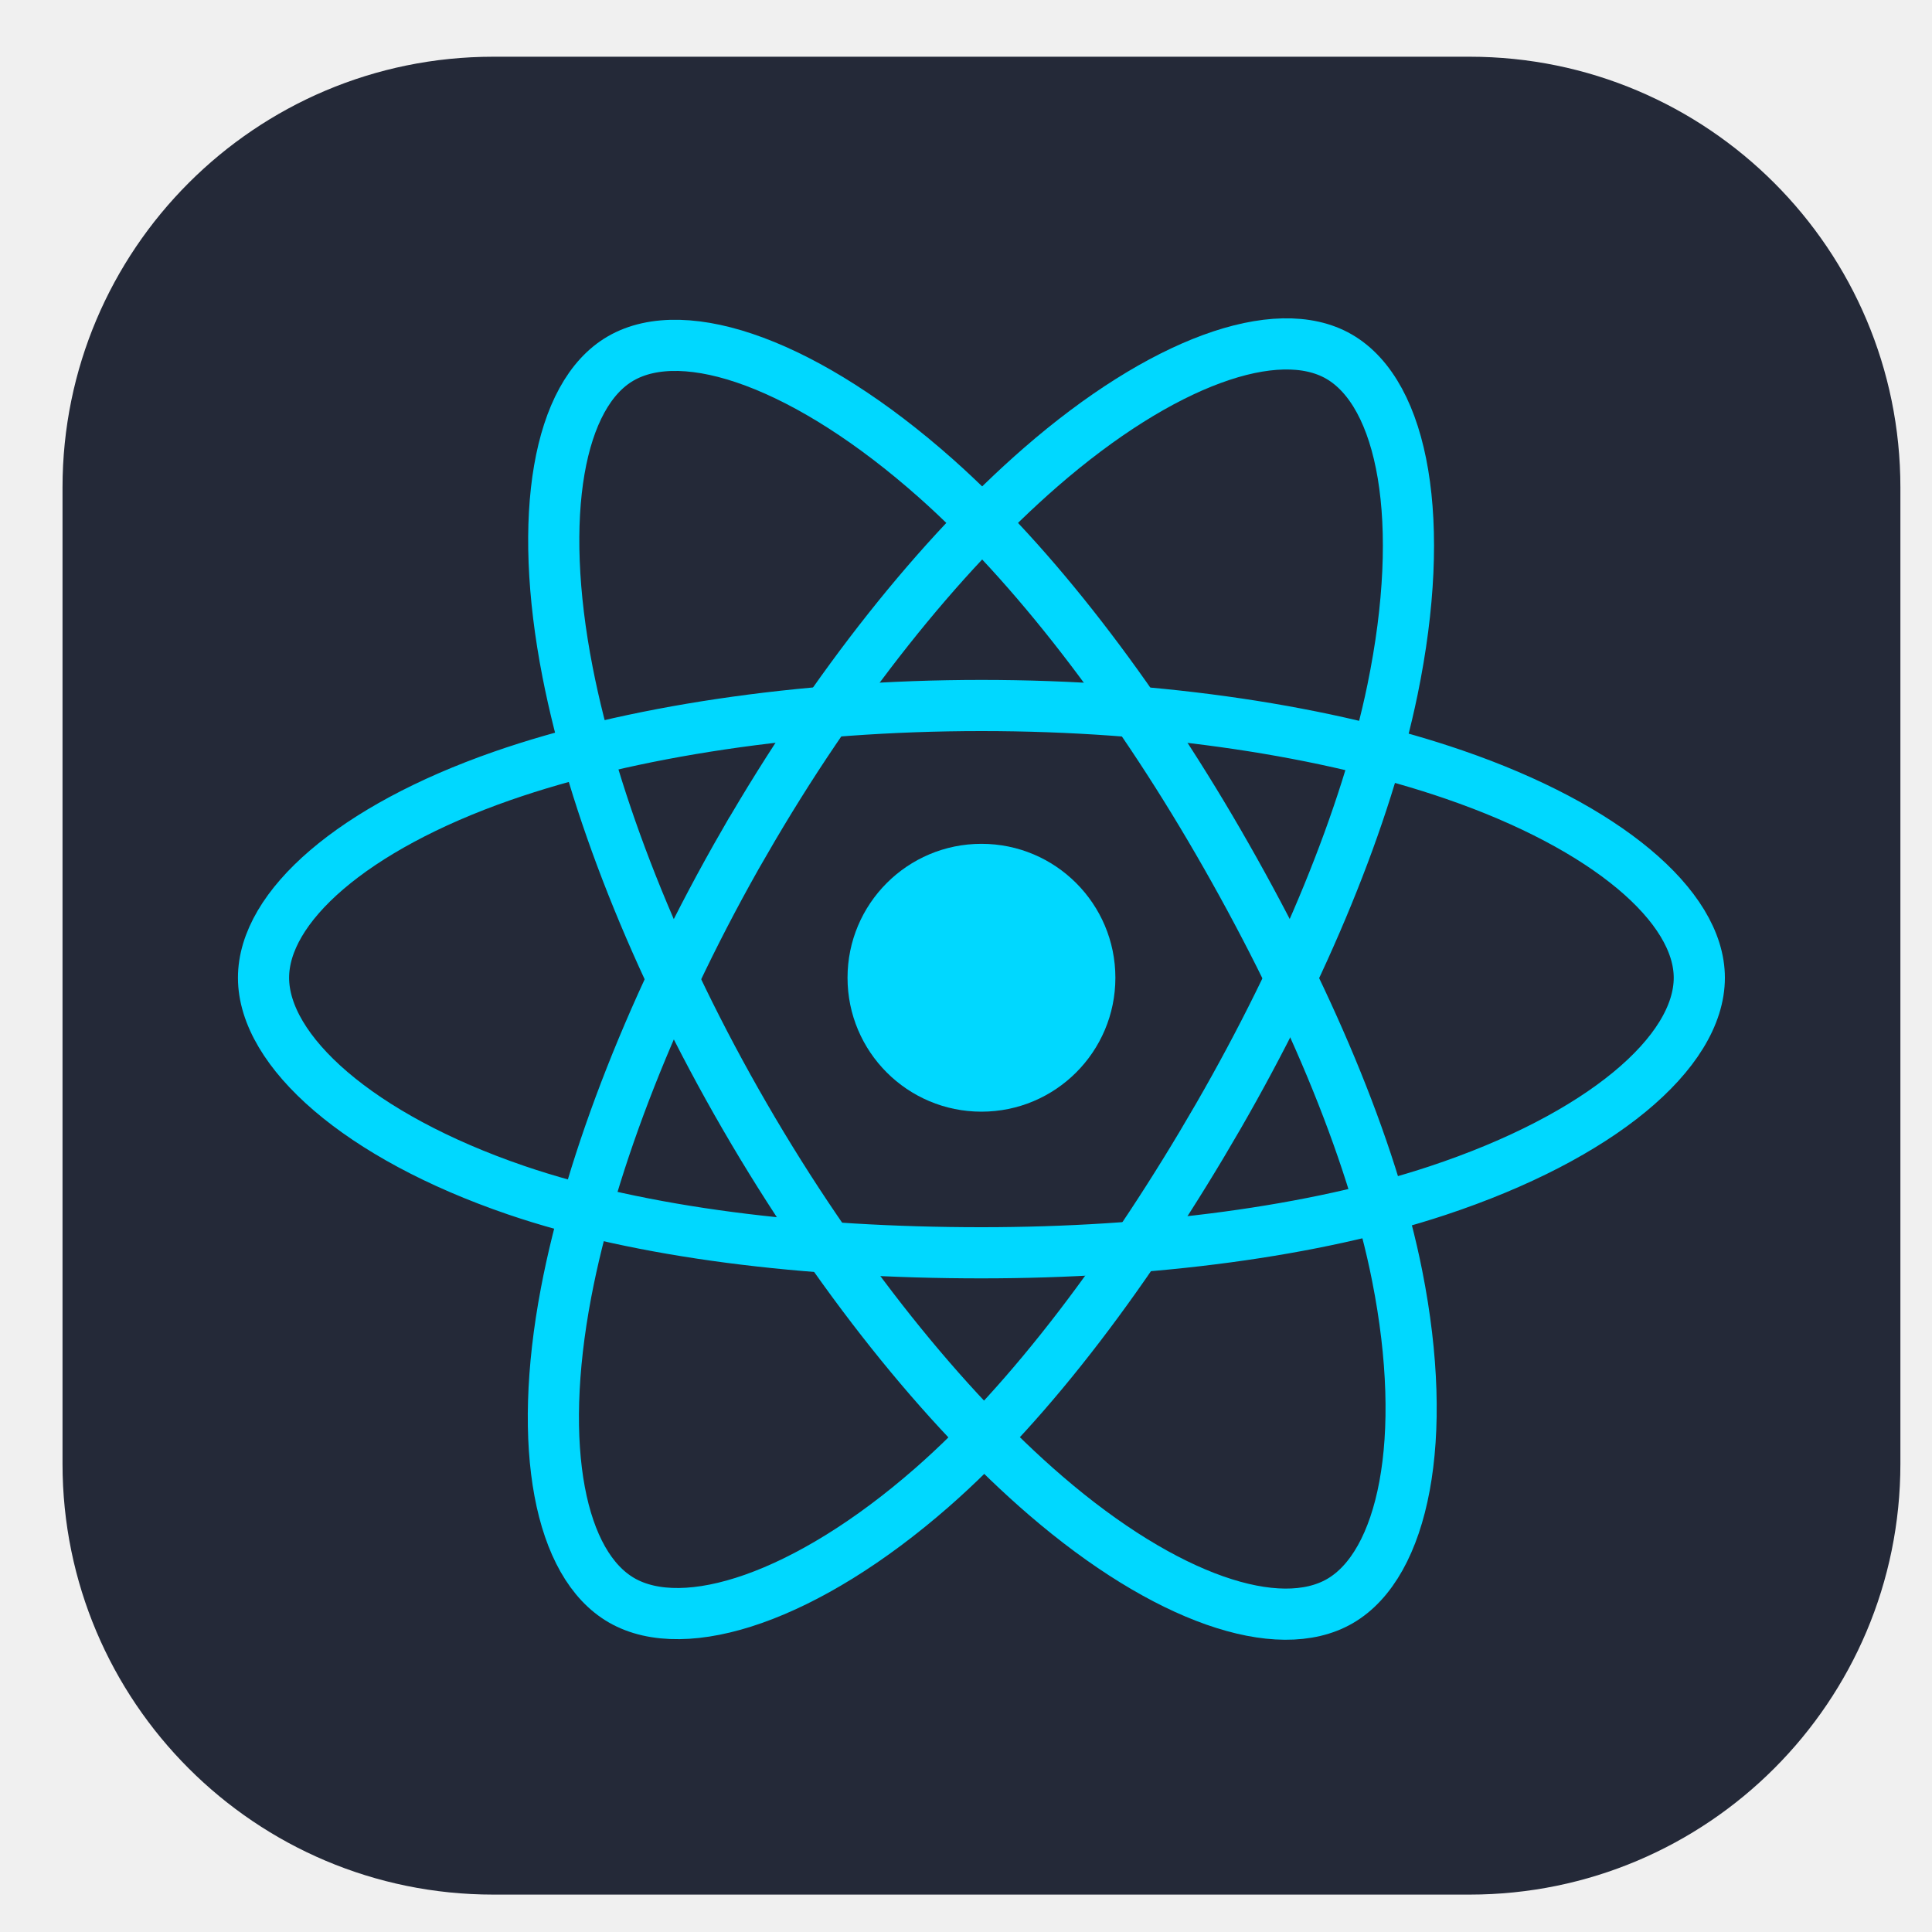
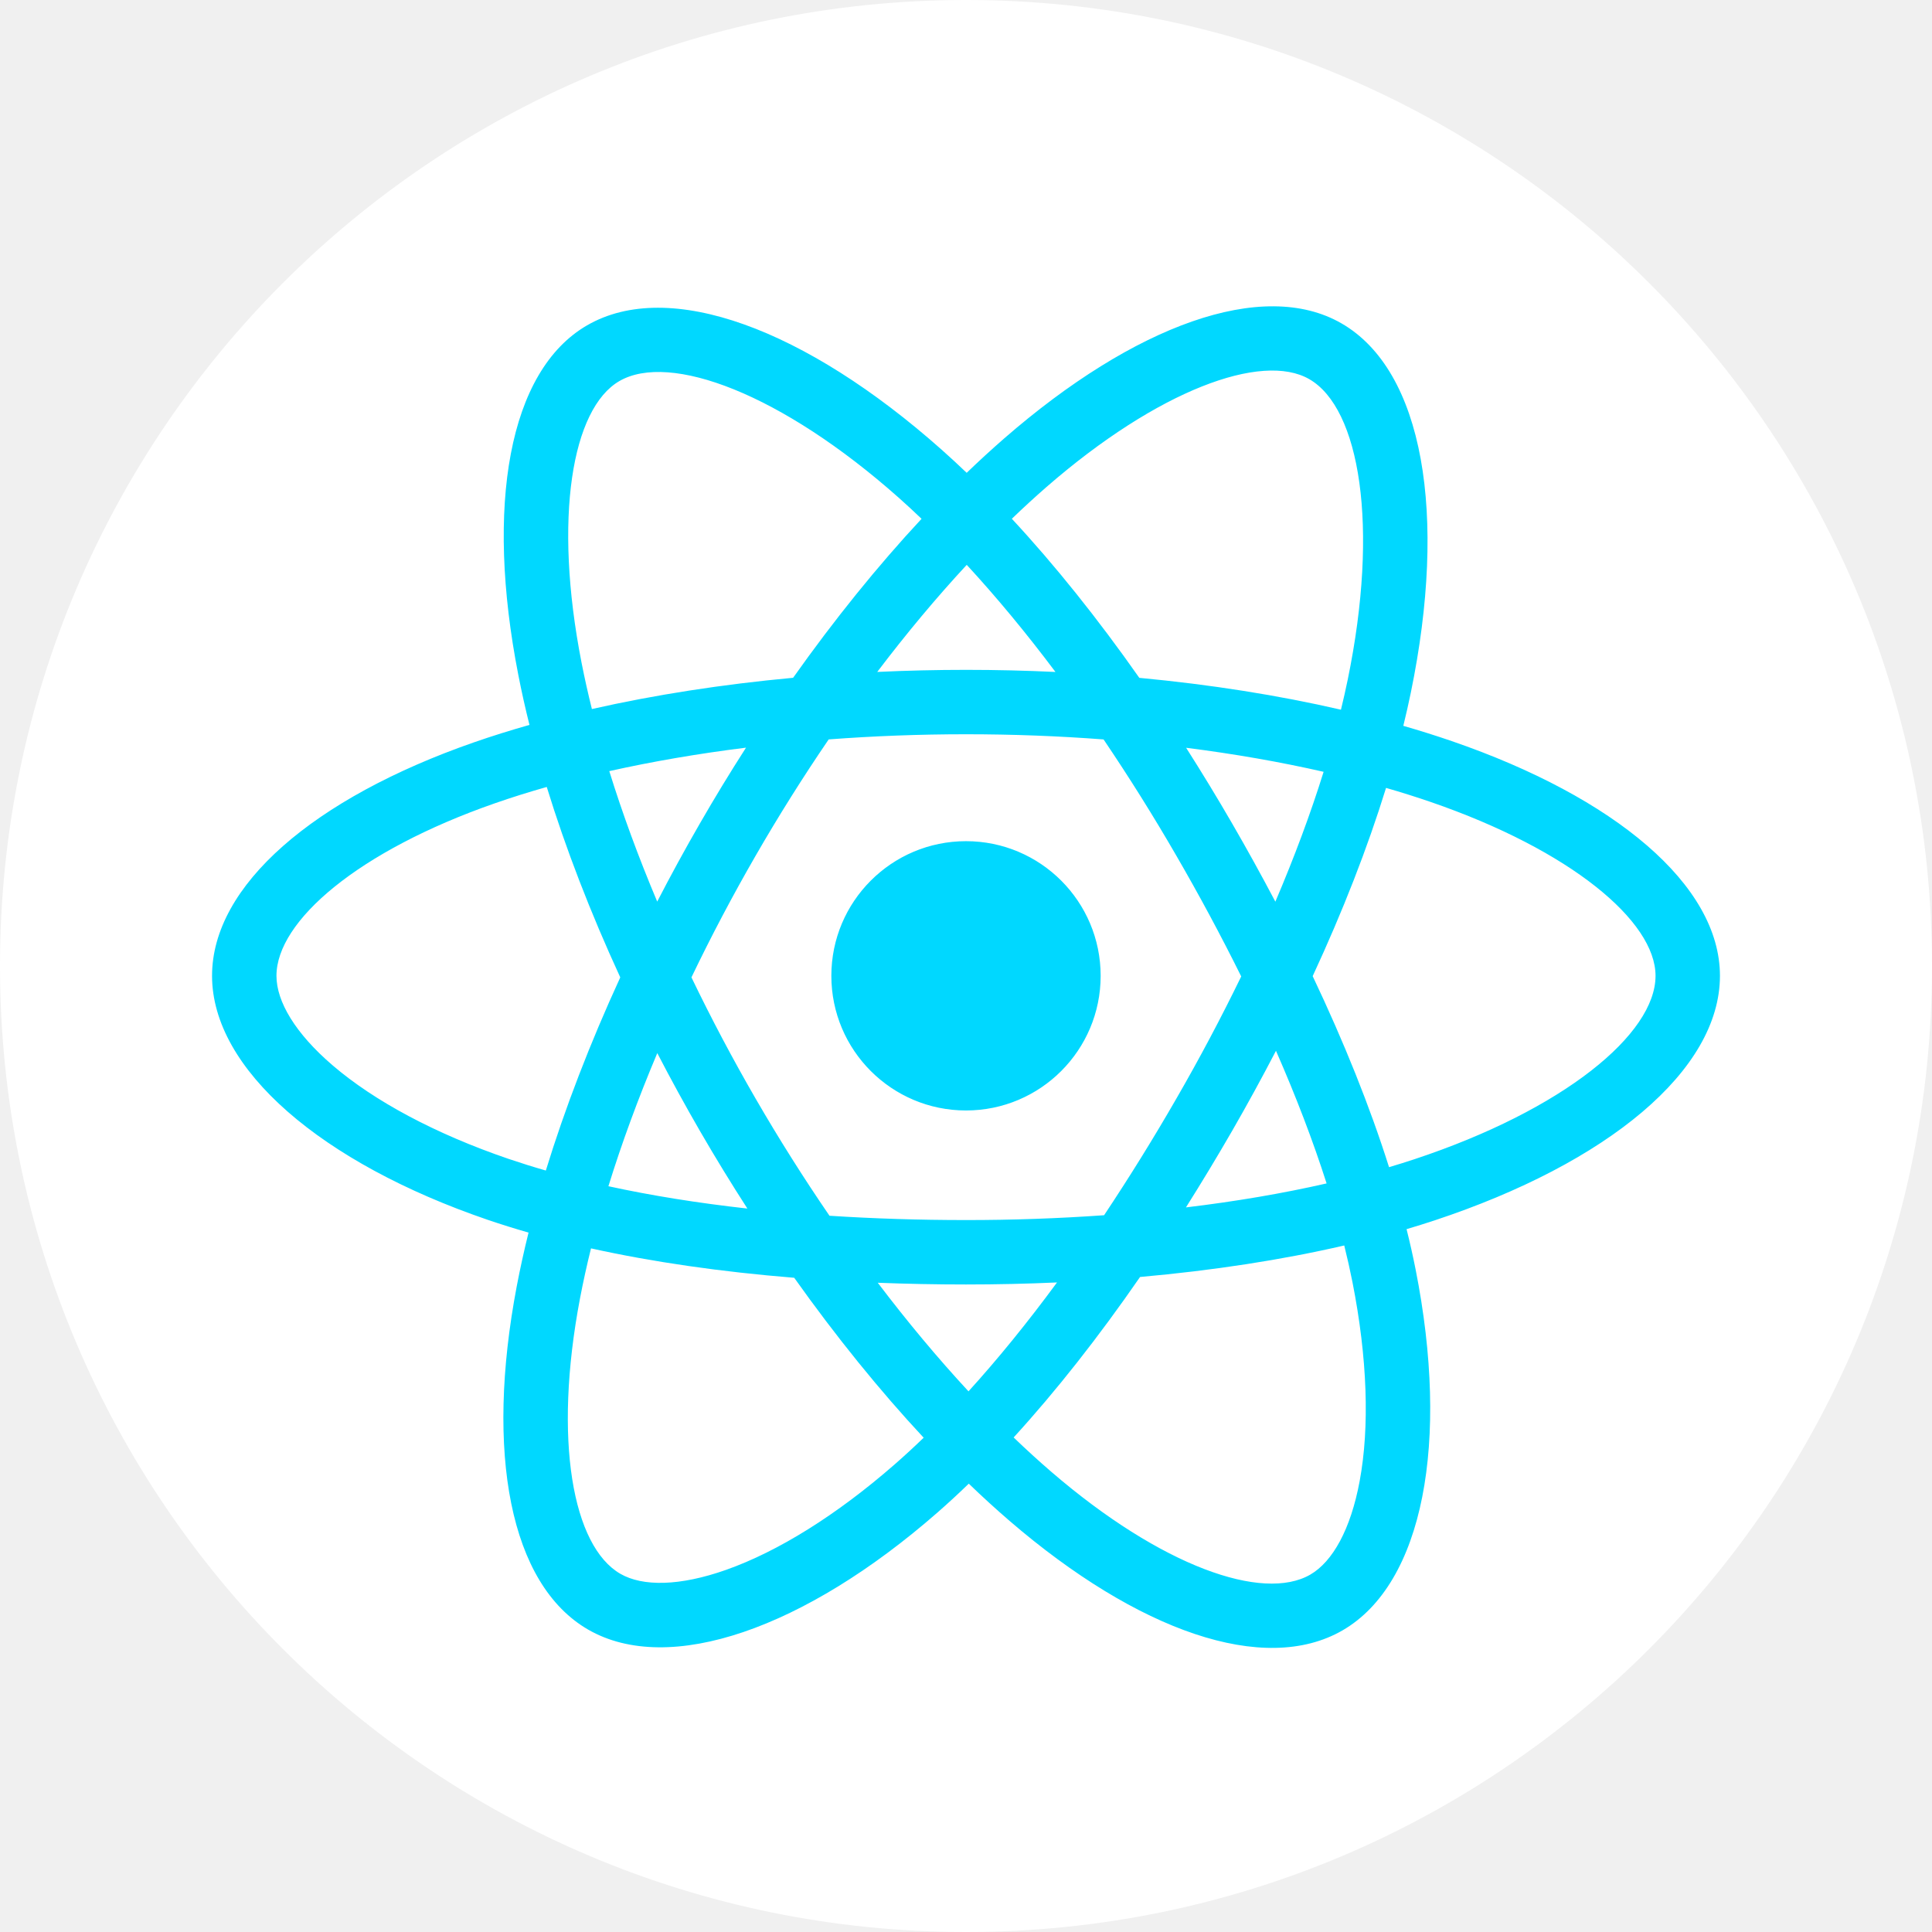
- <svg xmlns="http://www.w3.org/2000/svg" width="25" height="25" viewBox="0 0 25 25" fill="none">
-   <g clip-path="url(#clip0_4_175)">
-     <path d="M19.017 0.734H6.383C3.305 0.734 0.809 3.23 0.809 6.308V18.942C0.809 22.02 3.305 24.516 6.383 24.516H19.017C22.095 24.516 24.591 22.02 24.591 18.942V6.308C24.591 3.23 22.095 0.734 19.017 0.734Z" fill="#242938" />
-     <path d="M12.7 14.385C13.657 14.385 14.433 13.61 14.433 12.652C14.433 11.695 13.657 10.919 12.7 10.919C11.743 10.919 10.967 11.695 10.967 12.652C10.967 13.61 11.743 14.385 12.7 14.385Z" fill="#00D8FF" />
-     <path d="M12.7 9.129C15.027 9.129 17.189 9.463 18.818 10.024C20.782 10.7 21.989 11.724 21.989 12.652C21.989 13.619 20.71 14.708 18.601 15.407C17.007 15.935 14.909 16.211 12.7 16.211C10.435 16.211 8.291 15.952 6.679 15.401C4.639 14.704 3.41 13.601 3.41 12.652C3.41 11.732 4.563 10.715 6.499 10.04C8.135 9.47 10.35 9.129 12.7 9.129H12.7Z" stroke="#00D8FF" stroke-width="0.662" />
-     <path d="M9.633 10.901C10.795 8.885 12.164 7.179 13.464 6.048C15.031 4.684 16.522 4.15 17.326 4.614C18.163 5.097 18.467 6.749 18.019 8.925C17.68 10.57 16.871 12.525 15.768 14.439C14.636 16.4 13.341 18.129 12.058 19.25C10.435 20.669 8.866 21.182 8.044 20.708C7.247 20.249 6.942 18.742 7.325 16.727C7.648 15.025 8.459 12.936 9.632 10.901H9.633Z" stroke="#00D8FF" stroke-width="0.662" />
-     <path d="M9.636 14.444C8.47 12.43 7.676 10.392 7.345 8.7C6.946 6.662 7.228 5.104 8.031 4.639C8.868 4.154 10.451 4.716 12.112 6.191C13.368 7.307 14.658 8.984 15.765 10.896C16.899 12.855 17.75 14.841 18.08 16.512C18.499 18.627 18.16 20.242 17.339 20.718C16.543 21.179 15.085 20.691 13.531 19.353C12.218 18.223 10.813 16.477 9.636 14.444Z" stroke="#00D8FF" stroke-width="0.662" />
+ <svg xmlns="http://www.w3.org/2000/svg" width="82" height="82" viewBox="0 0 82 82" fill="none">
+   <circle cx="41" cy="41" r="41" fill="white" />
+   <g clip-path="url(#clip0_148_117)">
+     <path d="M61.621 31.456C60.94 31.222 60.253 31.006 59.561 30.807C59.677 30.332 59.784 29.863 59.879 29.401C61.438 21.831 60.419 15.732 56.937 13.725C53.598 11.8 48.138 13.807 42.623 18.606C42.08 19.08 41.548 19.567 41.029 20.068C40.682 19.735 40.329 19.409 39.969 19.089C34.19 13.957 28.397 11.794 24.918 13.808C21.582 15.739 20.595 21.473 21.999 28.647C22.138 29.358 22.296 30.064 22.472 30.767C21.652 31 20.86 31.248 20.103 31.512C13.327 33.874 9 37.577 9 41.417C9 45.383 13.646 49.361 20.703 51.774C21.275 51.968 21.852 52.149 22.433 52.315C22.245 53.072 22.077 53.833 21.931 54.599C20.592 61.65 21.637 67.247 24.964 69.166C28.4 71.147 34.167 69.111 39.782 64.202C40.238 63.803 40.683 63.393 41.118 62.971C41.68 63.514 42.257 64.04 42.848 64.55C48.288 69.231 53.66 71.121 56.983 69.197C60.416 67.209 61.532 61.196 60.083 53.88C59.969 53.306 59.841 52.736 59.699 52.169C60.104 52.049 60.502 51.925 60.889 51.797C68.226 49.366 73 45.436 73 41.417C73 37.563 68.533 33.836 61.621 31.456ZM60.029 49.202C59.679 49.318 59.321 49.43 58.955 49.538C58.145 46.974 57.051 44.248 55.714 41.43C56.99 38.68 58.041 35.989 58.828 33.441C59.483 33.63 60.118 33.83 60.731 34.041C66.653 36.08 70.266 39.094 70.266 41.417C70.266 43.891 66.365 47.103 60.029 49.202ZM57.401 54.41C58.041 57.645 58.133 60.571 57.709 62.857C57.328 64.912 56.561 66.282 55.613 66.831C53.596 67.998 49.283 66.481 44.631 62.477C44.081 62.003 43.545 61.514 43.022 61.01C44.825 59.038 46.628 56.745 48.387 54.199C51.481 53.924 54.404 53.475 57.054 52.862C57.185 53.389 57.301 53.905 57.401 54.41ZM30.819 66.629C28.849 67.325 27.279 67.344 26.33 66.797C24.311 65.633 23.472 61.139 24.617 55.109C24.753 54.397 24.909 53.688 25.084 52.985C27.706 53.565 30.608 53.982 33.709 54.233C35.48 56.725 37.334 59.015 39.203 61.021C38.806 61.405 38.399 61.779 37.983 62.144C35.5 64.314 33.012 65.854 30.819 66.629ZM21.587 49.187C18.467 48.12 15.889 46.734 14.123 45.221C12.536 43.862 11.734 42.512 11.734 41.417C11.734 39.087 15.209 36.114 21.003 34.094C21.706 33.849 22.442 33.617 23.206 33.401C24.007 36.005 25.058 38.729 26.326 41.483C25.041 44.279 23.976 47.046 23.167 49.681C22.637 49.529 22.11 49.364 21.587 49.187ZM24.682 28.122C23.479 21.975 24.278 17.338 26.288 16.174C28.429 14.935 33.164 16.702 38.154 21.133C38.479 21.423 38.8 21.718 39.114 22.02C37.255 24.016 35.417 26.29 33.662 28.767C30.652 29.046 27.771 29.494 25.122 30.094C24.959 29.44 24.812 28.783 24.682 28.122ZM52.289 34.939C51.663 33.858 51.014 32.791 50.343 31.738C52.385 31.997 54.341 32.339 56.178 32.758C55.627 34.526 54.939 36.374 54.13 38.27C53.538 37.147 52.925 36.037 52.289 34.939ZM41.031 23.974C42.292 25.34 43.555 26.865 44.797 28.52C42.277 28.401 39.753 28.401 37.233 28.519C38.476 26.879 39.75 25.356 41.031 23.974ZM29.701 34.958C29.073 36.046 28.47 37.15 27.894 38.267C27.098 36.379 26.416 34.522 25.86 32.729C27.686 32.321 29.634 31.986 31.663 31.733C30.983 32.792 30.329 33.867 29.701 34.958ZM31.721 51.295C29.625 51.061 27.648 50.745 25.823 50.347C26.387 48.522 27.084 46.626 27.897 44.697C28.476 45.815 29.081 46.919 29.711 48.008C30.36 49.129 31.031 50.225 31.721 51.295ZM41.106 59.053C39.81 57.655 38.518 56.108 37.255 54.444C38.481 54.492 39.73 54.517 41 54.517C42.304 54.517 43.594 54.488 44.863 54.431C43.617 56.125 42.359 57.674 41.106 59.053ZM54.156 44.599C55.011 46.548 55.732 48.435 56.305 50.228C54.449 50.652 52.446 50.993 50.335 51.246C51.011 50.174 51.666 49.088 52.3 47.99C52.943 46.873 53.562 45.742 54.156 44.599ZM49.931 46.624C48.962 48.308 47.938 49.96 46.861 51.578C44.91 51.716 42.956 51.784 41 51.783C39.008 51.783 37.071 51.721 35.206 51.6C34.1 49.986 33.057 48.331 32.077 46.639C31.102 44.955 30.191 43.235 29.347 41.482C30.189 39.729 31.097 38.008 32.069 36.323L32.069 36.323C33.04 34.638 34.076 32.989 35.172 31.383C37.075 31.239 39.027 31.164 41 31.164C42.981 31.164 44.936 31.239 46.839 31.384C47.924 32.989 48.953 34.631 49.922 36.308C50.897 37.989 51.817 39.702 52.681 41.443C51.826 43.202 50.909 44.93 49.931 46.624ZM55.571 16.093C57.714 17.329 58.548 22.313 57.201 28.849C57.115 29.267 57.019 29.691 56.914 30.122C54.258 29.509 51.375 29.053 48.356 28.77C46.598 26.265 44.776 23.989 42.946 22.018C43.426 21.556 43.916 21.105 44.418 20.668C49.143 16.556 53.559 14.932 55.571 16.093ZM41 35.702C44.156 35.702 46.715 38.261 46.715 41.417C46.715 44.573 44.156 47.132 41 47.132C37.844 47.132 35.285 44.573 35.285 41.417C35.285 38.261 37.844 35.702 41 35.702Z" fill="#00D8FF" />
  </g>
  <defs>
-     <clipPath id="clip0_4_175">
-       <rect width="23.781" height="23.781" fill="white" transform="translate(0.809326 0.734375)" />
+     <clipPath id="clip0_148_117">
+       <rect width="64" height="57" fill="white" transform="translate(9 13)" />
    </clipPath>
  </defs>
</svg>
